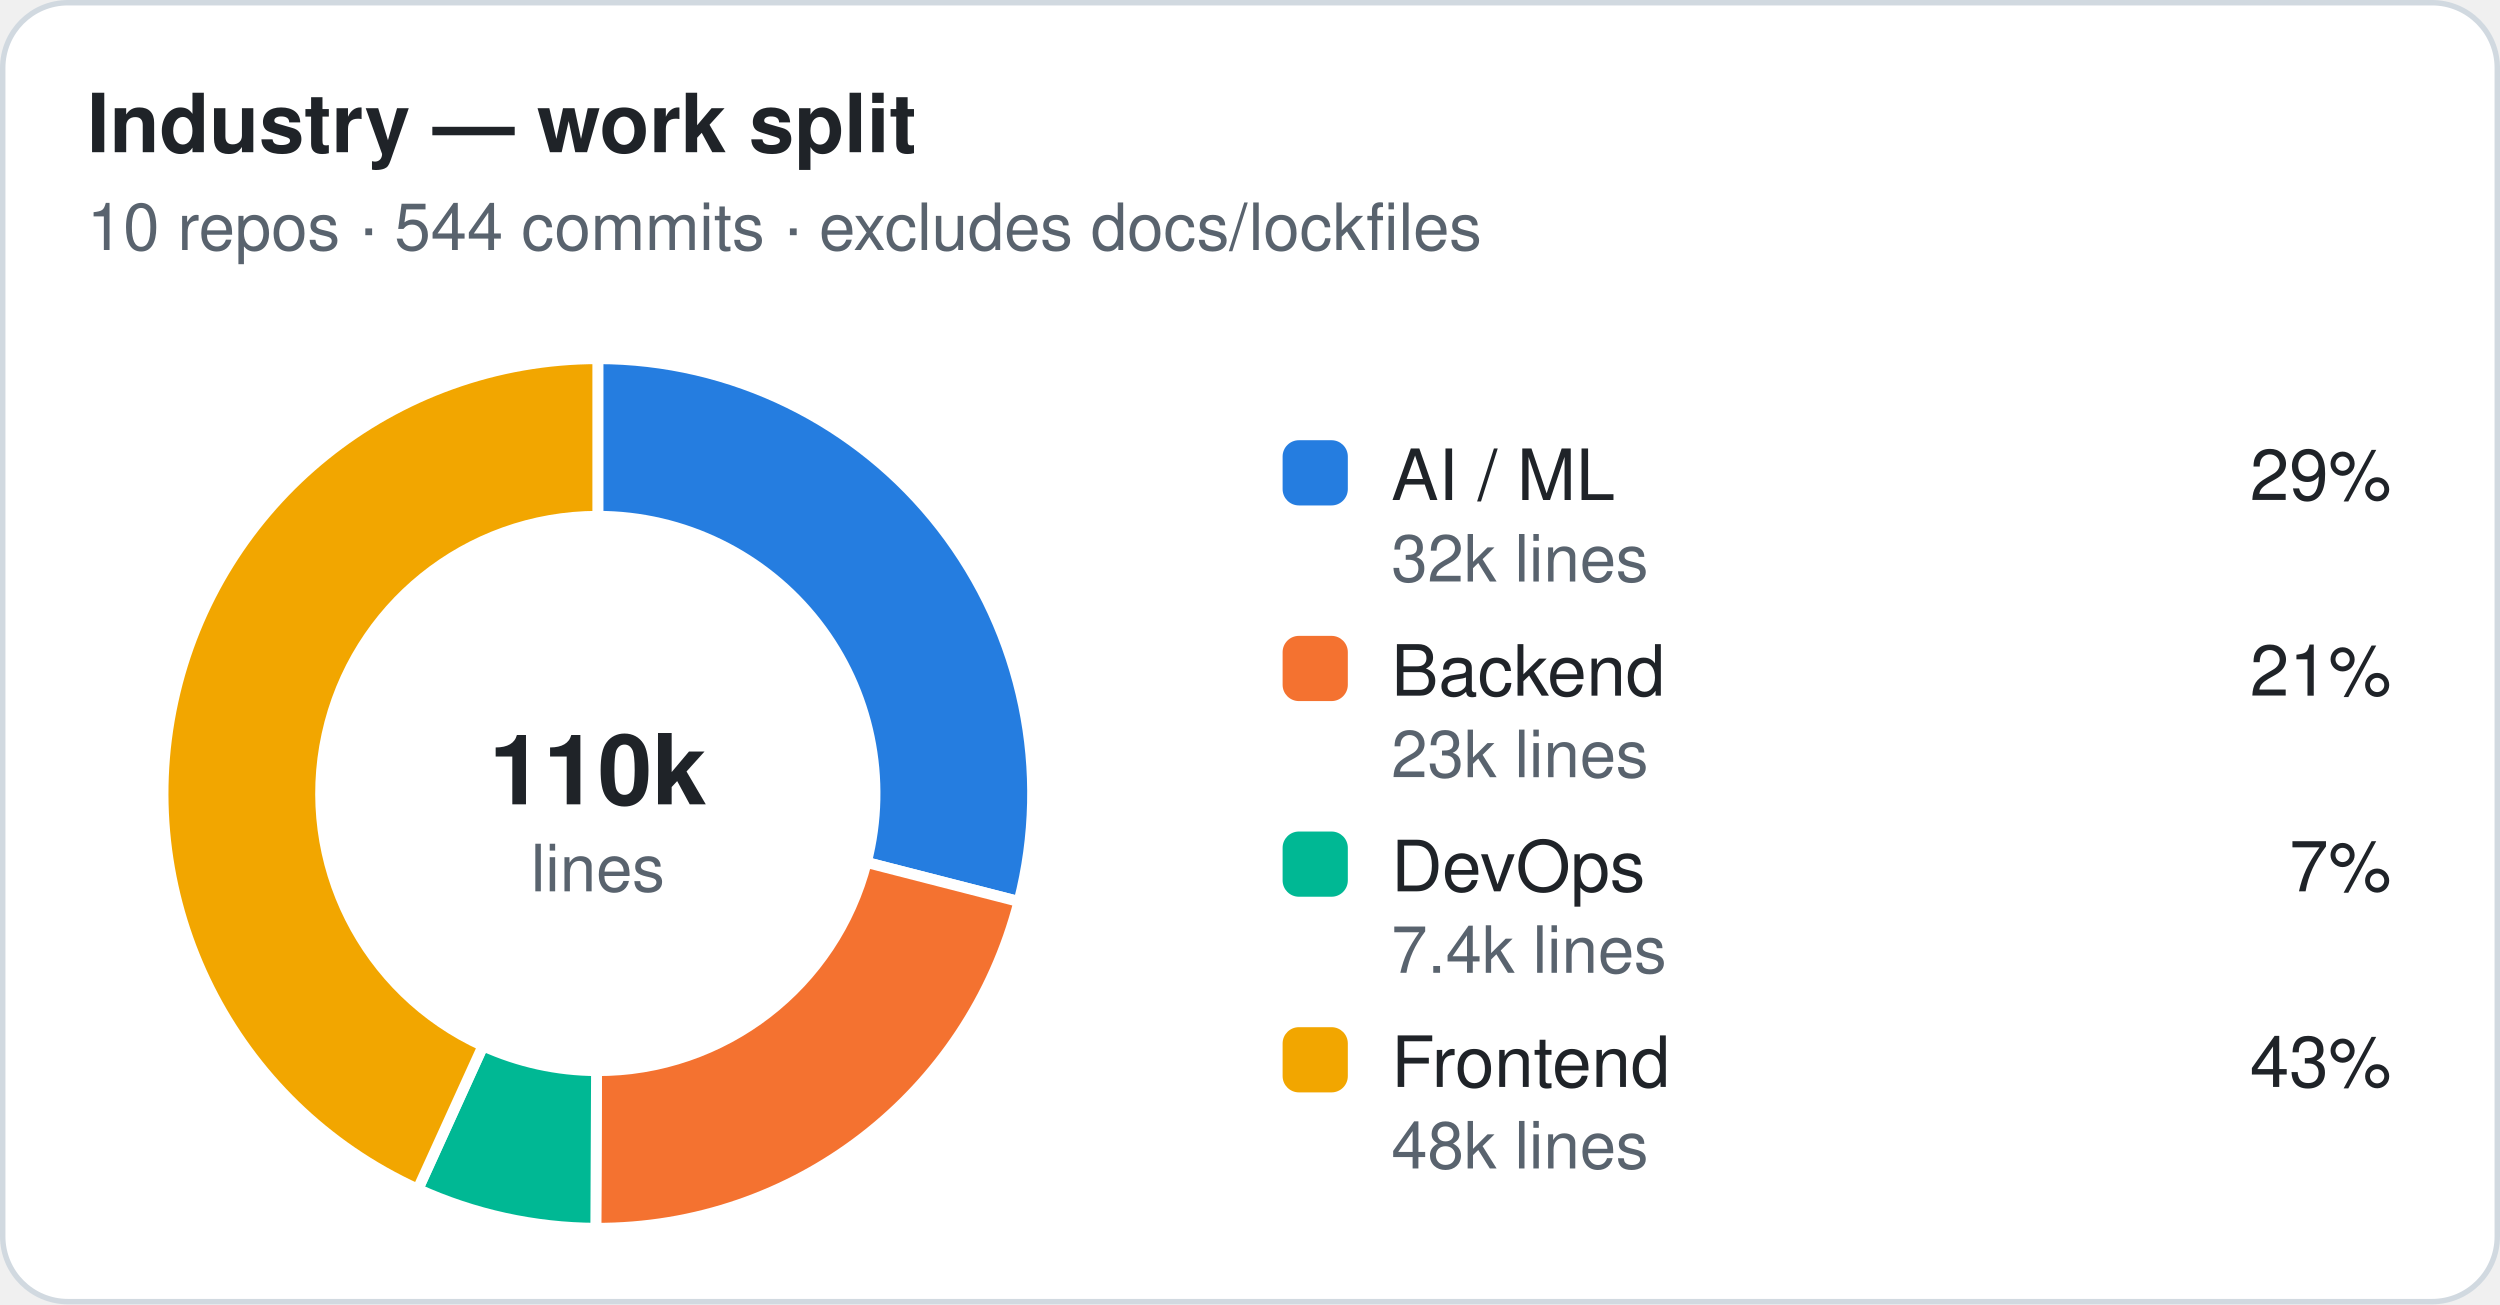
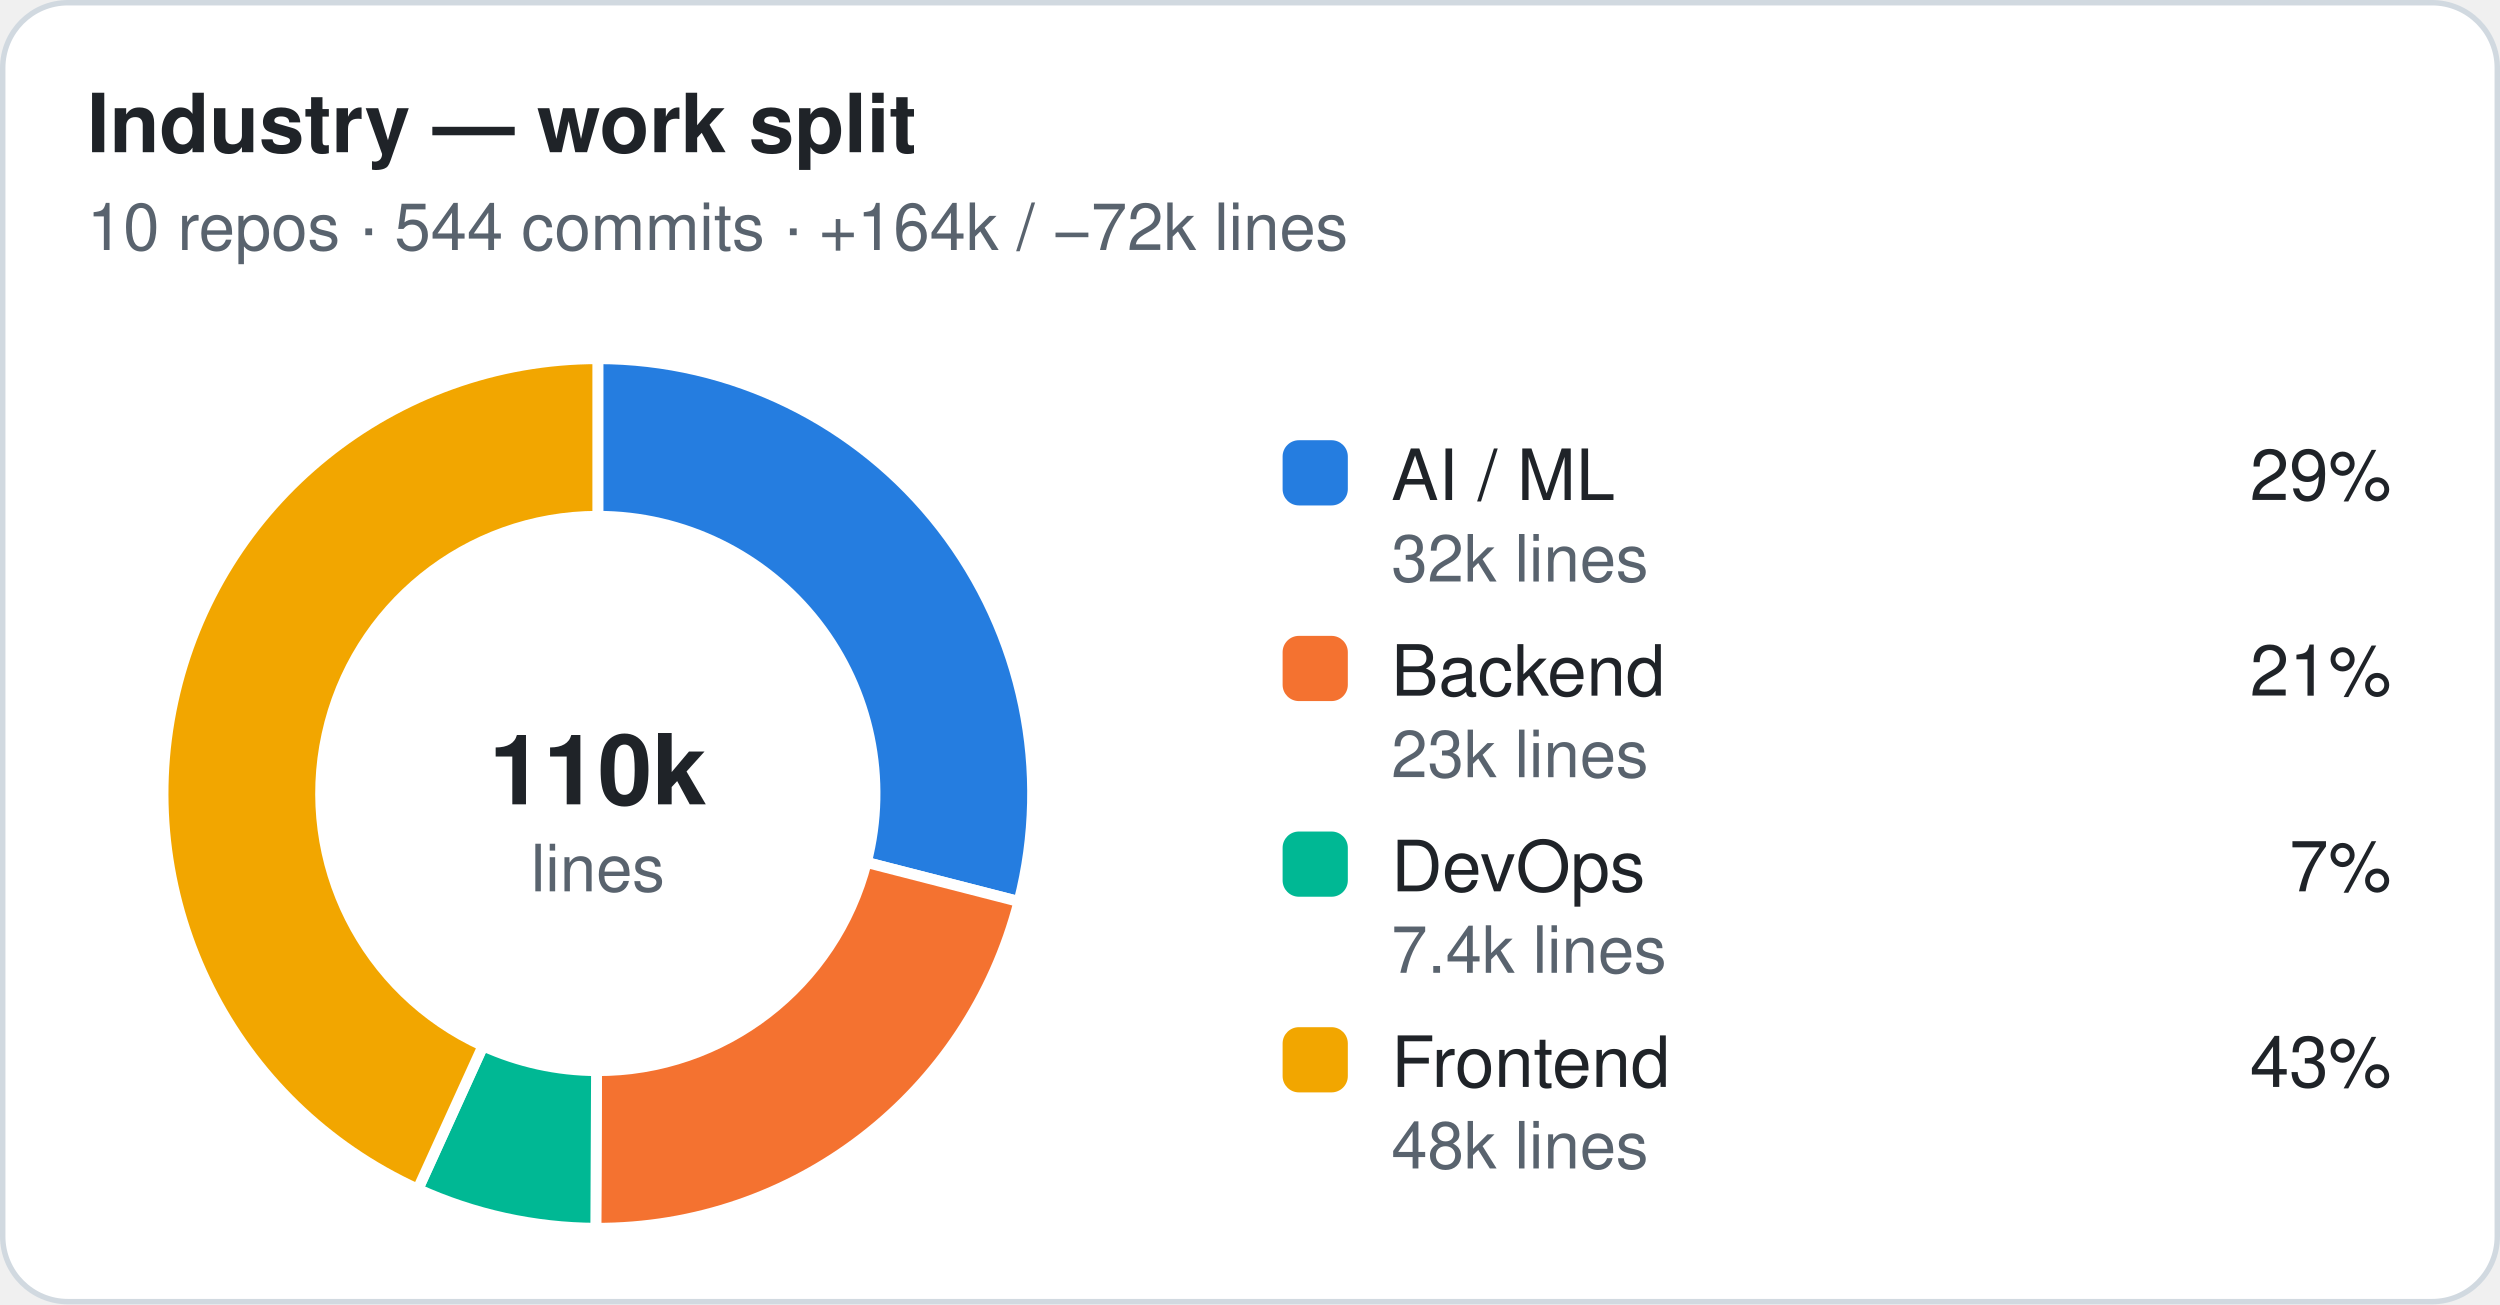
<svg xmlns="http://www.w3.org/2000/svg" width="460" height="240" viewBox="0 0 460 240" role="img" aria-label="Industry — work split">
  <style>.t{font:600 15px -apple-system,Segoe UI,Helvetica,Arial,sans-serif;fill:#1f2328}.st,.lv,.ax{font:12px -apple-system,Segoe UI,Helvetica,Arial,sans-serif;fill:#59636e}.ln{font:500 13px -apple-system,Segoe UI,Helvetica,Arial,sans-serif;fill:#1f2328}.c{font:600 18px -apple-system,Segoe UI,Helvetica,Arial,sans-serif;fill:#1f2328}.grid{stroke:#eaeef2}.gap{stroke:#ffffff}.bg{fill:#ffffff;stroke:#d1d9e0}.s-ai{fill:#257de0}.s-backend{fill:#f47230}.s-devops{fill:#00b894}.s-frontend{fill:#f2a600}.s-other{fill:#9c9c9c}.k-professional{fill:#1f2328}.k-personal{fill:#8c959f}@media (prefers-color-scheme:dark){.t,.ln,.c{fill:#e6edf3}.st,.lv,.ax{fill:#9198a1}.grid{stroke:#212830}.gap{stroke:#151b23}.bg{fill:#151b23;stroke:#30363d}.s-ai{fill:#338ced}.s-backend{fill:#e76624}.s-devops{fill:#00a888}.s-frontend{fill:#d28e05}.s-other{fill:#6b6b6b}.k-professional{fill:#e6edf3}.k-personal{fill:#656c76}}</style>
  <rect class="bg" x="0.5" y="0.5" width="459" height="239" rx="12" />
  <text class="t" x="16" y="28">Industry — work split</text>
-   <text class="st" x="16" y="46">10 repos · 544 commits · excludes docs/lockfiles</text>
+   <text class="st" x="16" y="46">10 repos · 544 commits · +164k / −72k lines</text>
  <path class="s-ai gap" stroke-width="2" d="M110.00,66.00 A80,80 0 0 1 187.49,165.89 L159.40,158.68 A51,51 0 0 0 110.00,95.00 Z" />
  <path class="s-backend gap" stroke-width="2" d="M187.49,165.89 A80,80 0 0 1 109.63,226.00 L109.76,197.00 A51,51 0 0 0 159.40,158.68 Z" />
  <path class="s-devops gap" stroke-width="2" d="M109.63,226.00 A80,80 0 0 1 76.88,218.82 L88.88,192.42 A51,51 0 0 0 109.76,197.00 Z" />
  <path class="s-frontend gap" stroke-width="2" d="M76.88,218.82 A80,80 0 0 1 110.00,66.00 L110.00,95.00 A51,51 0 0 0 88.88,192.42 Z" />
  <text class="c" x="110" y="148" text-anchor="middle">110k</text>
  <text class="st" x="110" y="164" text-anchor="middle">lines</text>
  <rect class="s-ai" x="236" y="81" width="12" height="12" rx="3" />
  <text class="ln" x="256" y="92">AI / ML</text>
  <text class="ln" x="440" y="92" text-anchor="end">29%</text>
  <text class="lv" x="256" y="107">32k lines</text>
  <rect class="s-backend" x="236" y="117" width="12" height="12" rx="3" />
  <text class="ln" x="256" y="128">Backend</text>
  <text class="ln" x="440" y="128" text-anchor="end">21%</text>
  <text class="lv" x="256" y="143">23k lines</text>
  <rect class="s-devops" x="236" y="153" width="12" height="12" rx="3" />
  <text class="ln" x="256" y="164">DevOps</text>
  <text class="ln" x="440" y="164" text-anchor="end">7%</text>
  <text class="lv" x="256" y="179">7.4k lines</text>
  <rect class="s-frontend" x="236" y="189" width="12" height="12" rx="3" />
  <text class="ln" x="256" y="200">Frontend</text>
  <text class="ln" x="440" y="200" text-anchor="end">43%</text>
  <text class="lv" x="256" y="215">48k lines</text>
</svg>
